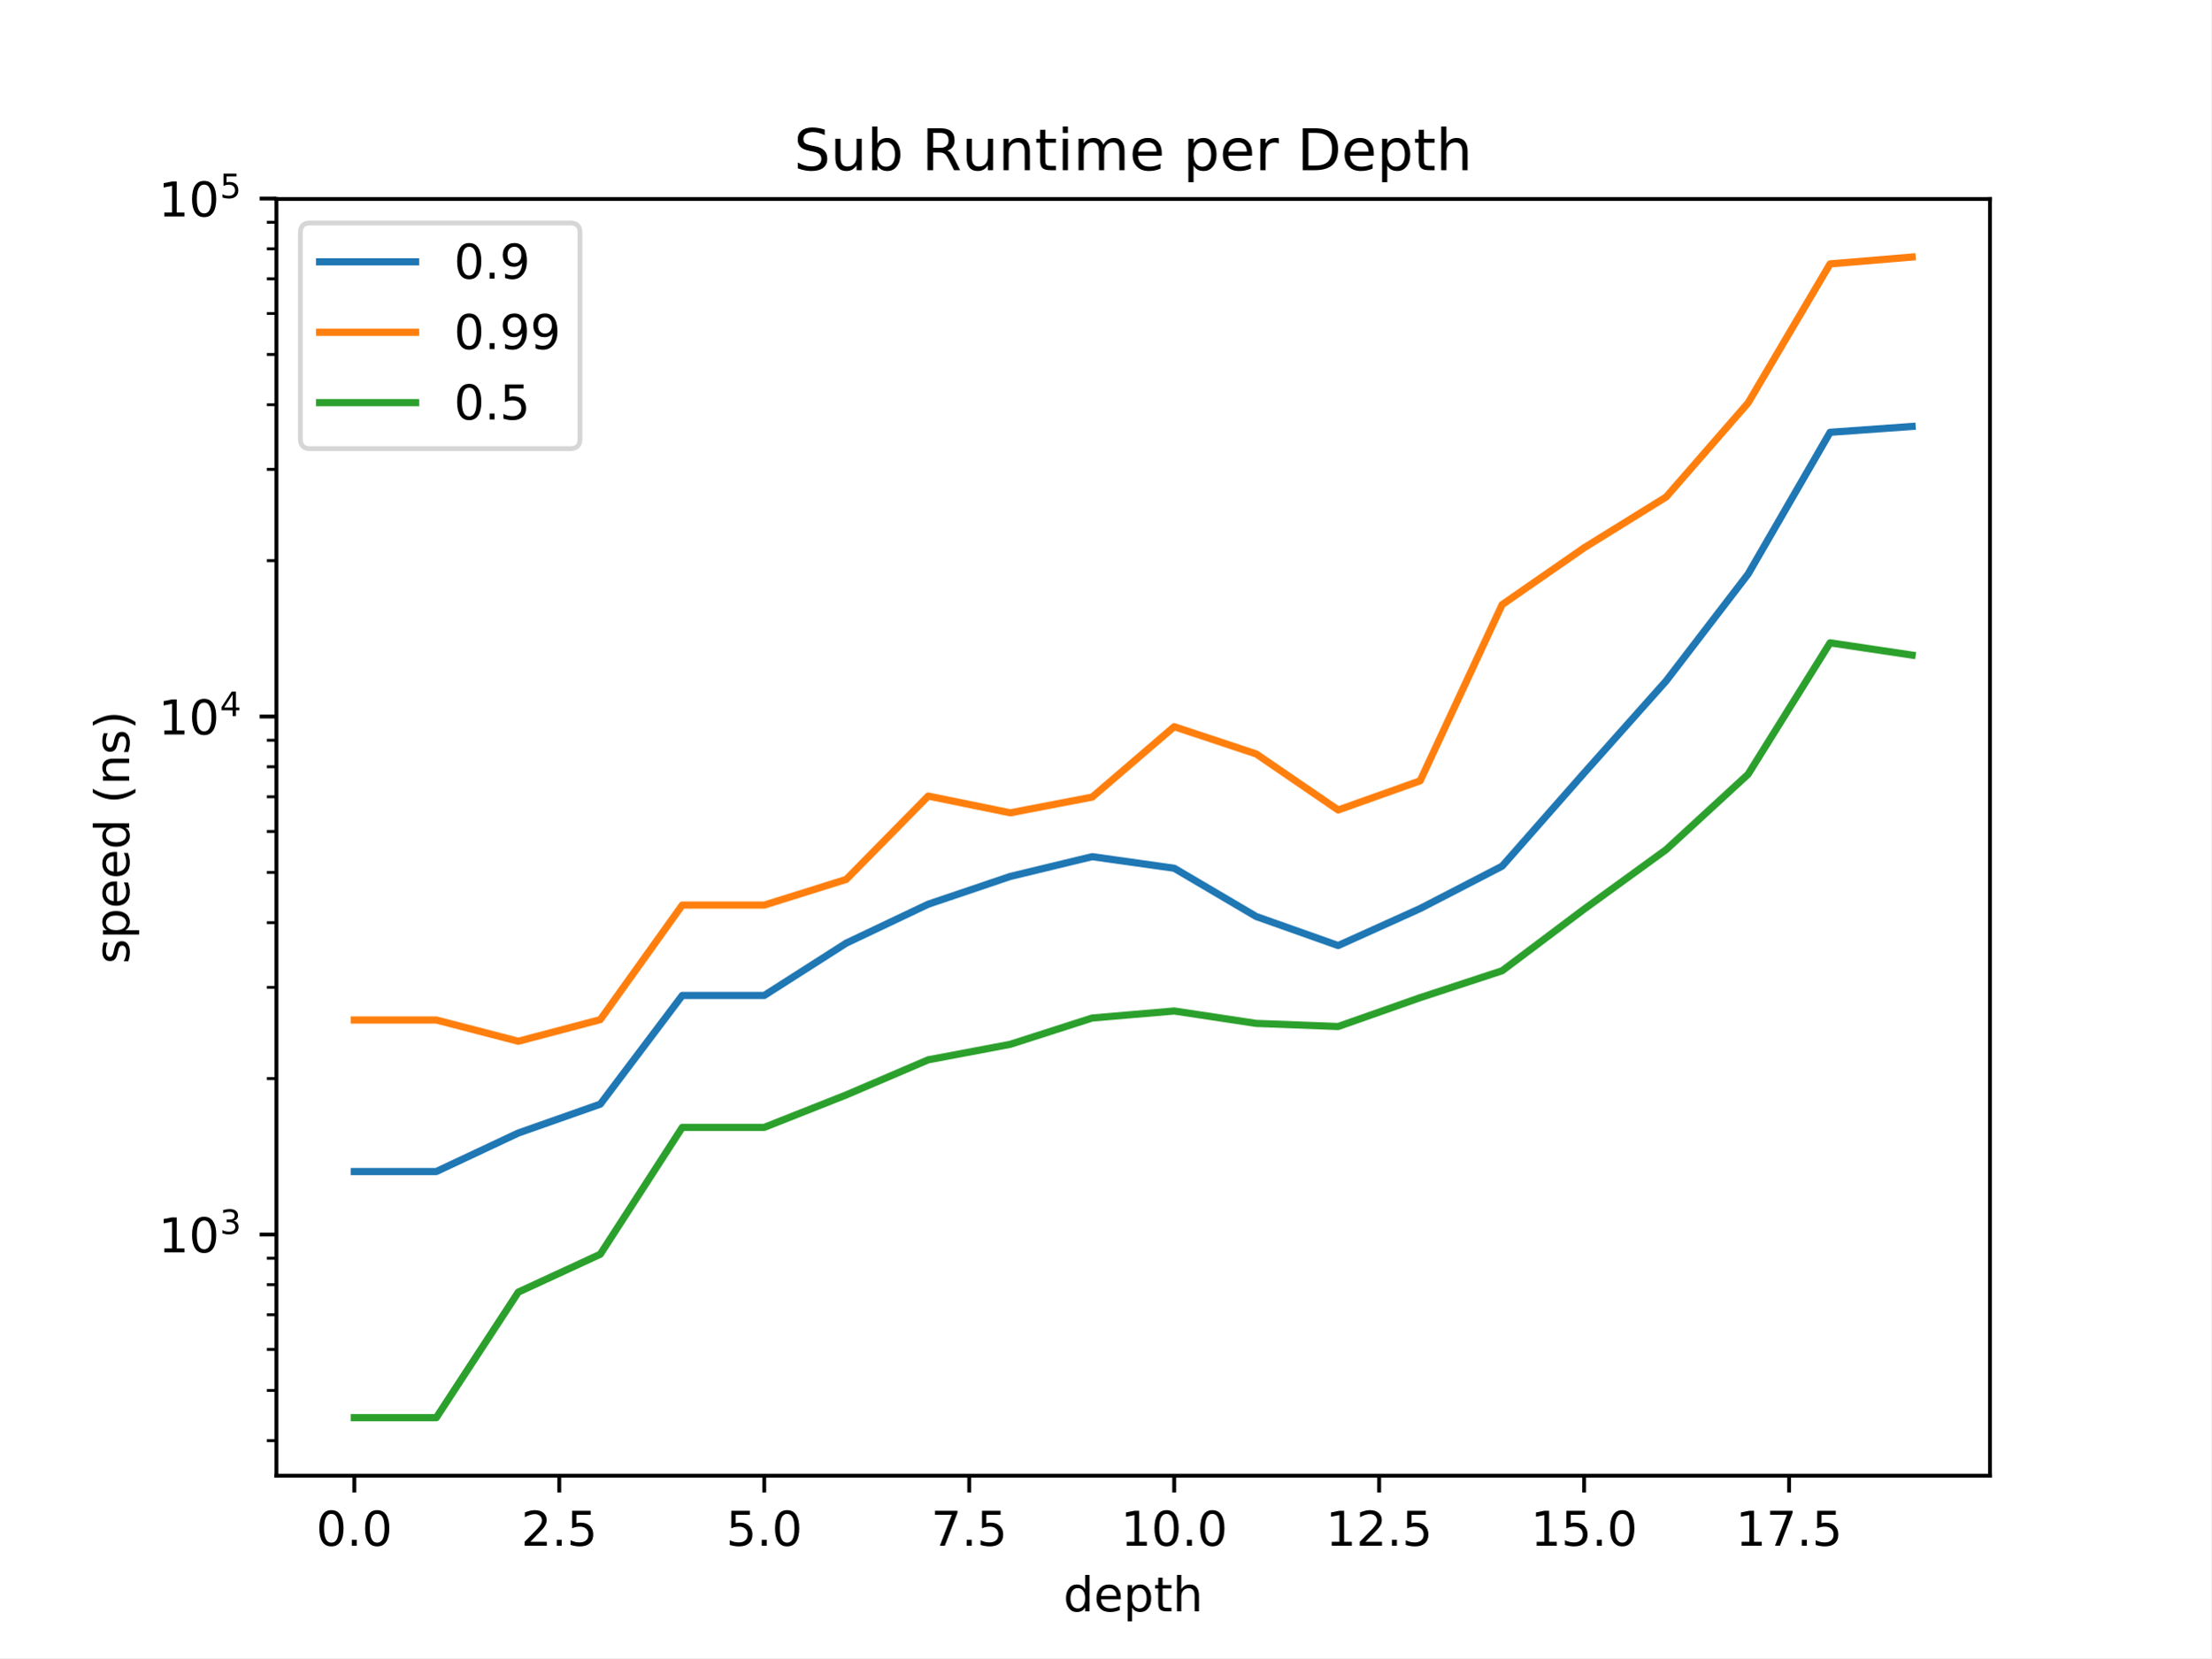
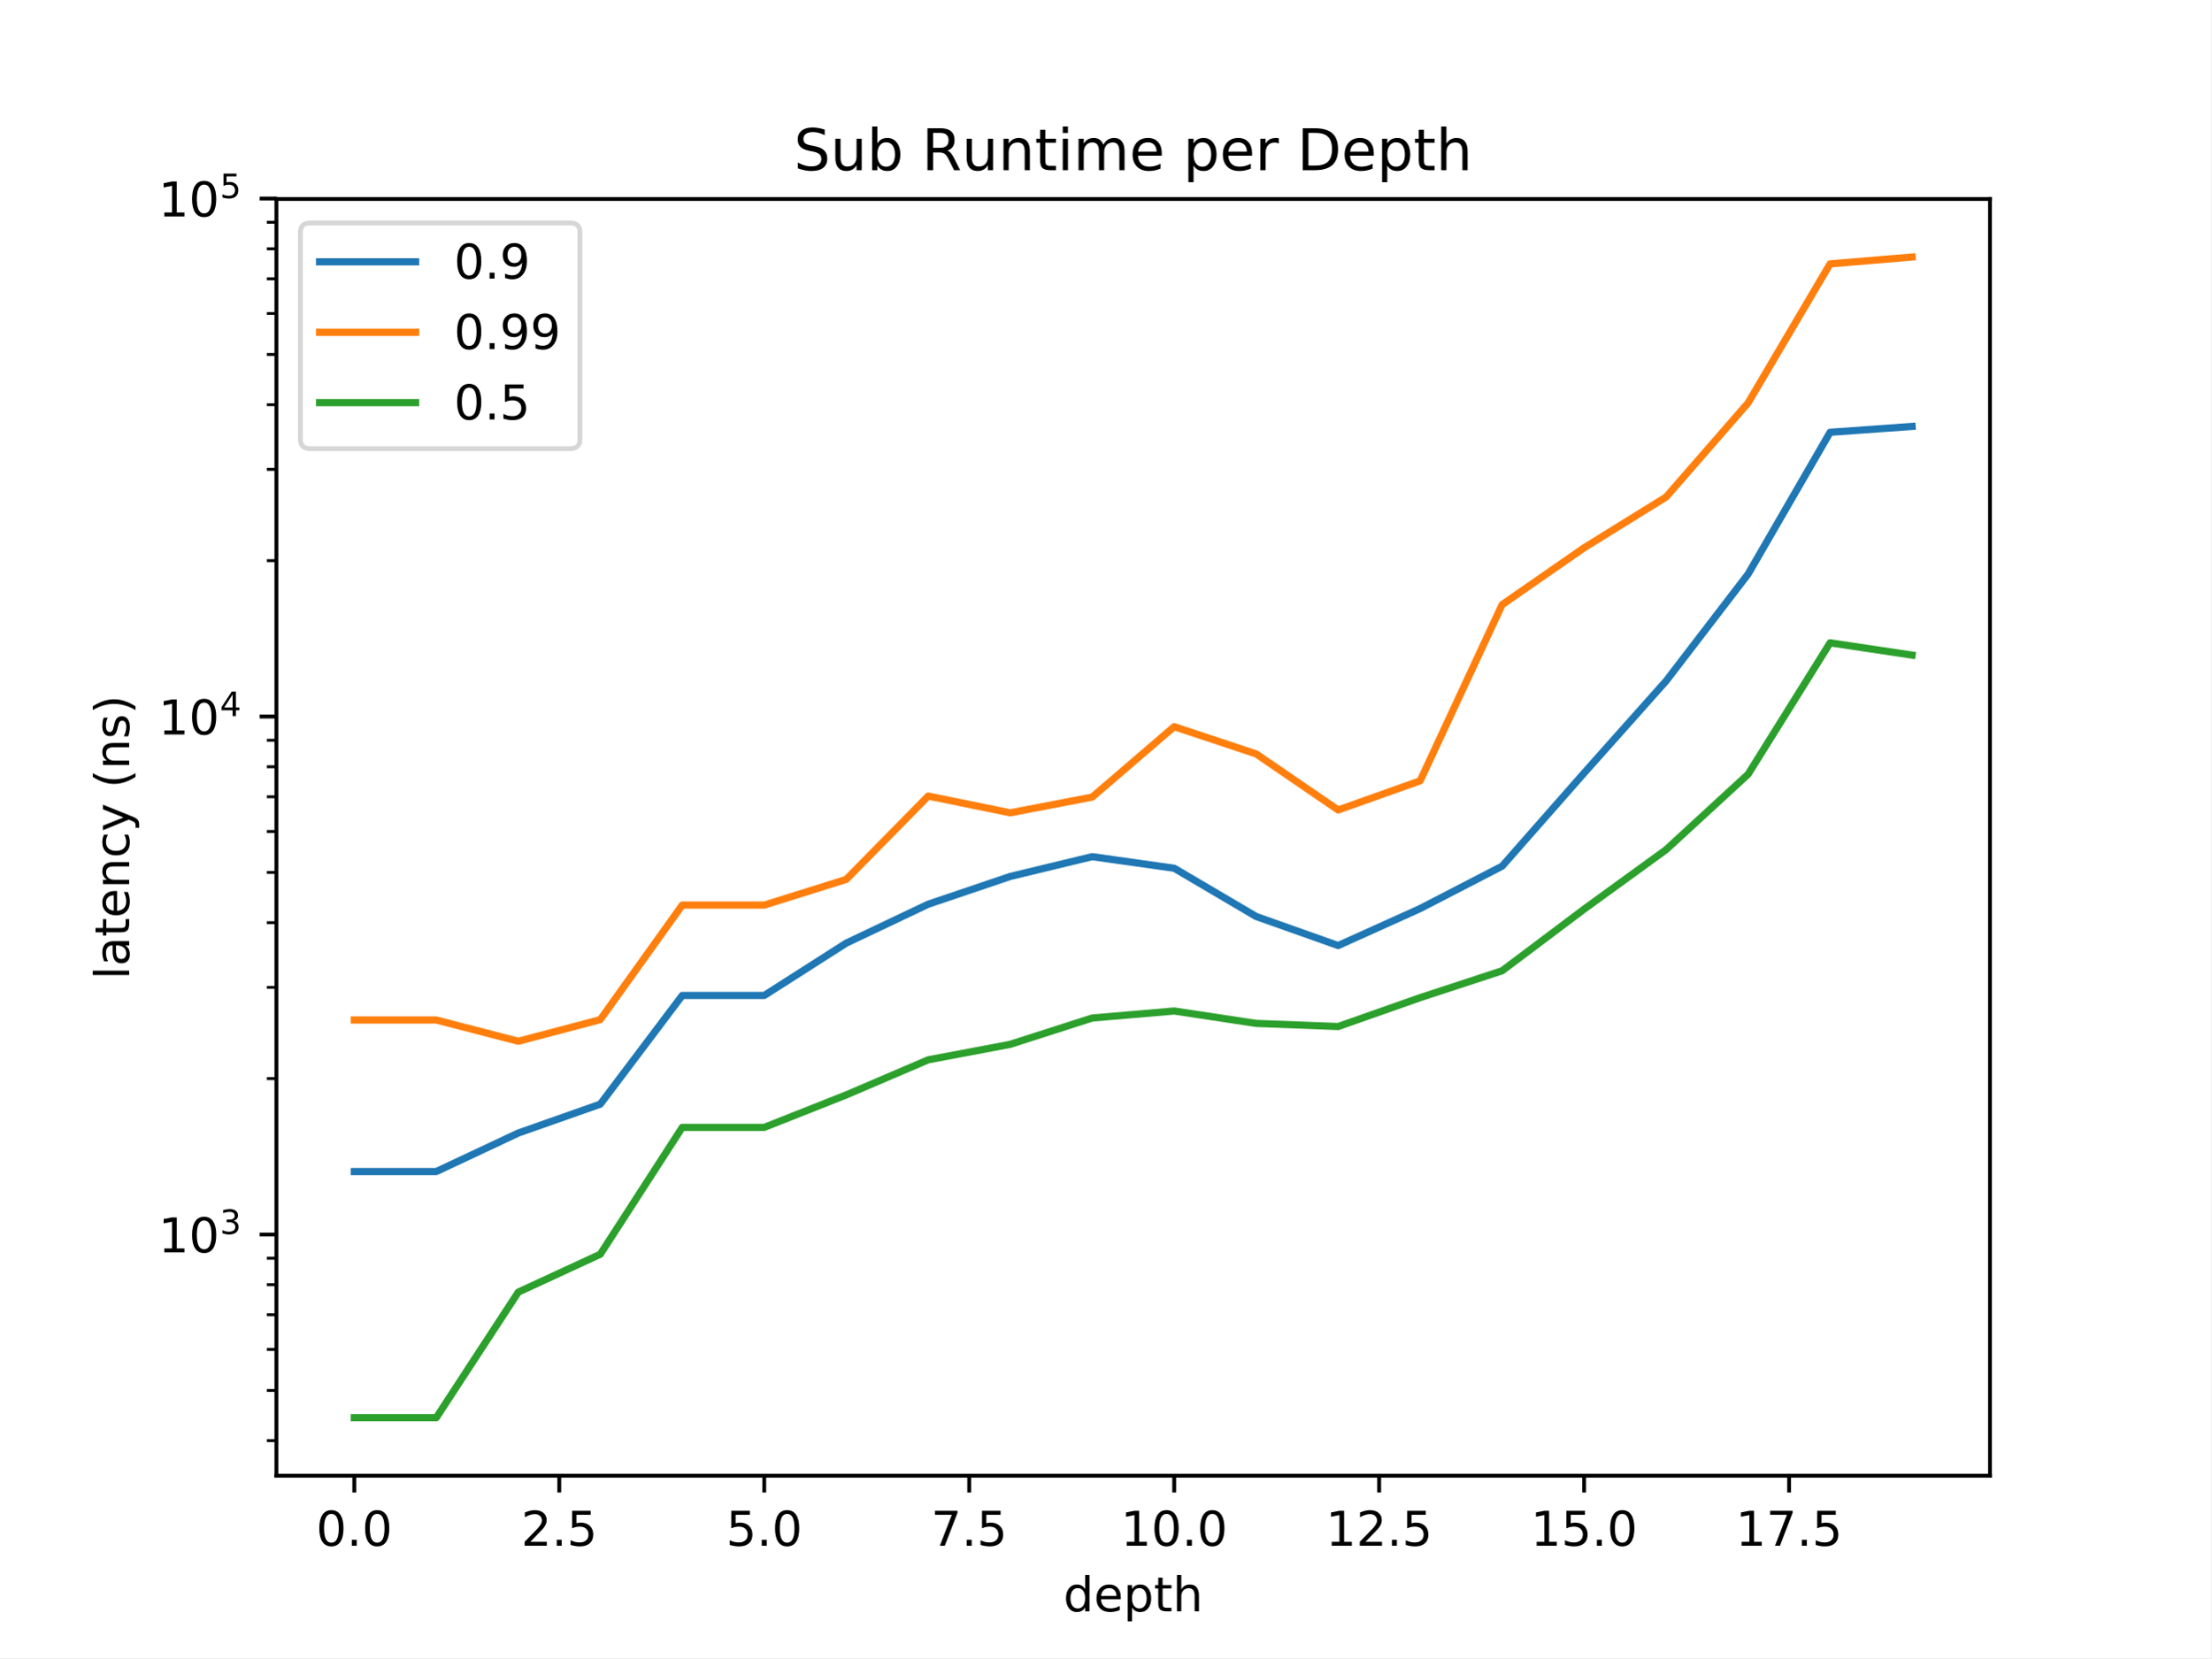
<svg xmlns="http://www.w3.org/2000/svg" xmlns:xlink="http://www.w3.org/1999/xlink" height="345.6pt" version="1.1" viewBox="0 0 460.8 345.6" width="460.8pt">
  <defs>
    <style type="text/css">
*{stroke-linecap:butt;stroke-linejoin:round;}
  </style>
  </defs>
  <g id="figure_1">
    <g id="patch_1">
      <path d="M 0 345.6  L 460.8 345.6  L 460.8 0  L 0 0  z " style="fill:#ffffff;" />
    </g>
    <g id="axes_1">
      <g id="patch_2">
        <path d="M 57.6 307.584  L 414.72 307.584  L 414.72 41.472  L 57.6 41.472  z " style="fill:#ffffff;" />
      </g>
      <g id="matplotlib.axis_1">
        <g id="xtick_1">
          <g id="line2d_1">
            <defs>
-               <path d="M 0 0  L 0 3.5  " id="m7477948968" style="stroke:#000000;stroke-width:0.8;" />
-             </defs>
-             <g>
-               <use style="stroke:#000000;stroke-width:0.8;" x="73.833" xlink:href="#m7477948968" y="307.584" />
+               <path d="M 0 0  L 0 3.5  " id="m82043bc286" style="stroke:#000000;stroke-width:0.8;" />
+             </defs>
+             <g>
+               <use style="stroke:#000000;stroke-width:0.8;" x="73.833" xlink:href="#m82043bc286" y="307.584" />
            </g>
          </g>
          <g id="text_1">
            <defs>
              <path d="M 31.781 66.406  Q 24.172 66.406 20.328 58.906  Q 16.5 51.422 16.5 36.375  Q 16.5 21.391 20.328 13.891  Q 24.172 6.391 31.781 6.391  Q 39.453 6.391 43.281 13.891  Q 47.125 21.391 47.125 36.375  Q 47.125 51.422 43.281 58.906  Q 39.453 66.406 31.781 66.406  z M 31.781 74.219  Q 44.047 74.219 50.516 64.516  Q 56.984 54.828 56.984 36.375  Q 56.984 17.969 50.516 8.266  Q 44.047 -1.422 31.781 -1.422  Q 19.531 -1.422 13.062 8.266  Q 6.594 17.969 6.594 36.375  Q 6.594 54.828 13.062 64.516  Q 19.531 74.219 31.781 74.219  z " id="DejaVuSans-48" />
              <path d="M 10.688 12.406  L 21 12.406  L 21 0  L 10.688 0  z " id="DejaVuSans-46" />
            </defs>
            <g transform="translate(65.88116 322.1824)scale(0.1 -0.1)">
              <use xlink:href="#DejaVuSans-48" />
              <use x="63.623" xlink:href="#DejaVuSans-46" />
              <use x="95.41" xlink:href="#DejaVuSans-48" />
            </g>
          </g>
        </g>
        <g id="xtick_2">
          <g id="line2d_2">
            <g>
-               <use style="stroke:#000000;stroke-width:0.8;" x="116.55" xlink:href="#m7477948968" y="307.584" />
+               <use style="stroke:#000000;stroke-width:0.8;" x="116.55" xlink:href="#m82043bc286" y="307.584" />
            </g>
          </g>
          <g id="text_2">
            <defs>
              <path d="M 19.188 8.297  L 53.609 8.297  L 53.609 0  L 7.328 0  L 7.328 8.297  Q 12.938 14.109 22.625 23.891  Q 32.328 33.688 34.812 36.531  Q 39.547 41.844 41.422 45.531  Q 43.312 49.219 43.312 52.781  Q 43.312 58.594 39.234 62.25  Q 35.156 65.922 28.609 65.922  Q 23.969 65.922 18.812 64.312  Q 13.672 62.703 7.812 59.422  L 7.812 69.391  Q 13.766 71.781 18.938 73  Q 24.125 74.219 28.422 74.219  Q 39.75 74.219 46.484 68.547  Q 53.219 62.891 53.219 53.422  Q 53.219 48.922 51.531 44.891  Q 49.859 40.875 45.406 35.406  Q 44.188 33.984 37.641 27.219  Q 31.109 20.453 19.188 8.297  z " id="DejaVuSans-50" />
              <path d="M 10.797 72.906  L 49.516 72.906  L 49.516 64.594  L 19.828 64.594  L 19.828 46.734  Q 21.969 47.469 24.109 47.828  Q 26.266 48.188 28.422 48.188  Q 40.625 48.188 47.75 41.5  Q 54.891 34.812 54.891 23.391  Q 54.891 11.625 47.562 5.094  Q 40.234 -1.422 26.906 -1.422  Q 22.312 -1.422 17.547 -0.641  Q 12.797 0.141 7.719 1.703  L 7.719 11.625  Q 12.109 9.234 16.797 8.062  Q 21.484 6.891 26.703 6.891  Q 35.156 6.891 40.078 11.328  Q 45.016 15.766 45.016 23.391  Q 45.016 31 40.078 35.438  Q 35.156 39.891 26.703 39.891  Q 22.75 39.891 18.812 39.016  Q 14.891 38.141 10.797 36.281  z " id="DejaVuSans-53" />
            </defs>
            <g transform="translate(108.5989 322.1824)scale(0.1 -0.1)">
              <use xlink:href="#DejaVuSans-50" />
              <use x="63.623" xlink:href="#DejaVuSans-46" />
              <use x="95.41" xlink:href="#DejaVuSans-53" />
            </g>
          </g>
        </g>
        <g id="xtick_3">
          <g id="line2d_3">
            <g>
-               <use style="stroke:#000000;stroke-width:0.8;" x="159.268" xlink:href="#m7477948968" y="307.584" />
+               <use style="stroke:#000000;stroke-width:0.8;" x="159.268" xlink:href="#m82043bc286" y="307.584" />
            </g>
          </g>
          <g id="text_3">
            <g transform="translate(151.3166 322.1824)scale(0.1 -0.1)">
              <use xlink:href="#DejaVuSans-53" />
              <use x="63.623" xlink:href="#DejaVuSans-46" />
              <use x="95.41" xlink:href="#DejaVuSans-48" />
            </g>
          </g>
        </g>
        <g id="xtick_4">
          <g id="line2d_4">
            <g>
-               <use style="stroke:#000000;stroke-width:0.8;" x="201.986" xlink:href="#m7477948968" y="307.584" />
+               <use style="stroke:#000000;stroke-width:0.8;" x="201.986" xlink:href="#m82043bc286" y="307.584" />
            </g>
          </g>
          <g id="text_4">
            <defs>
              <path d="M 8.203 72.906  L 55.078 72.906  L 55.078 68.703  L 28.609 0  L 18.312 0  L 43.219 64.594  L 8.203 64.594  z " id="DejaVuSans-55" />
            </defs>
            <g transform="translate(194.0343 322.1824)scale(0.1 -0.1)">
              <use xlink:href="#DejaVuSans-55" />
              <use x="63.623" xlink:href="#DejaVuSans-46" />
              <use x="95.41" xlink:href="#DejaVuSans-53" />
            </g>
          </g>
        </g>
        <g id="xtick_5">
          <g id="line2d_5">
            <g>
-               <use style="stroke:#000000;stroke-width:0.8;" x="244.704" xlink:href="#m7477948968" y="307.584" />
+               <use style="stroke:#000000;stroke-width:0.8;" x="244.704" xlink:href="#m82043bc286" y="307.584" />
            </g>
          </g>
          <g id="text_5">
            <defs>
              <path d="M 12.406 8.297  L 28.516 8.297  L 28.516 63.922  L 10.984 60.406  L 10.984 69.391  L 28.422 72.906  L 38.281 72.906  L 38.281 8.297  L 54.391 8.297  L 54.391 0  L 12.406 0  z " id="DejaVuSans-49" />
            </defs>
            <g transform="translate(233.5707 322.1824)scale(0.1 -0.1)">
              <use xlink:href="#DejaVuSans-49" />
              <use x="63.623" xlink:href="#DejaVuSans-48" />
              <use x="127.246" xlink:href="#DejaVuSans-46" />
              <use x="159.033" xlink:href="#DejaVuSans-48" />
            </g>
          </g>
        </g>
        <g id="xtick_6">
          <g id="line2d_6">
            <g>
-               <use style="stroke:#000000;stroke-width:0.8;" x="287.421" xlink:href="#m7477948968" y="307.584" />
+               <use style="stroke:#000000;stroke-width:0.8;" x="287.421" xlink:href="#m82043bc286" y="307.584" />
            </g>
          </g>
          <g id="text_6">
            <g transform="translate(276.2884 322.1824)scale(0.1 -0.1)">
              <use xlink:href="#DejaVuSans-49" />
              <use x="63.623" xlink:href="#DejaVuSans-50" />
              <use x="127.246" xlink:href="#DejaVuSans-46" />
              <use x="159.033" xlink:href="#DejaVuSans-53" />
            </g>
          </g>
        </g>
        <g id="xtick_7">
          <g id="line2d_7">
            <g>
-               <use style="stroke:#000000;stroke-width:0.8;" x="330.139" xlink:href="#m7477948968" y="307.584" />
+               <use style="stroke:#000000;stroke-width:0.8;" x="330.139" xlink:href="#m82043bc286" y="307.584" />
            </g>
          </g>
          <g id="text_7">
            <g transform="translate(319.0061 322.1824)scale(0.1 -0.1)">
              <use xlink:href="#DejaVuSans-49" />
              <use x="63.623" xlink:href="#DejaVuSans-53" />
              <use x="127.246" xlink:href="#DejaVuSans-46" />
              <use x="159.033" xlink:href="#DejaVuSans-48" />
            </g>
          </g>
        </g>
        <g id="xtick_8">
          <g id="line2d_8">
            <g>
-               <use style="stroke:#000000;stroke-width:0.8;" x="372.857" xlink:href="#m7477948968" y="307.584" />
+               <use style="stroke:#000000;stroke-width:0.8;" x="372.857" xlink:href="#m82043bc286" y="307.584" />
            </g>
          </g>
          <g id="text_8">
            <g transform="translate(361.7238 322.1824)scale(0.1 -0.1)">
              <use xlink:href="#DejaVuSans-49" />
              <use x="63.623" xlink:href="#DejaVuSans-55" />
              <use x="127.246" xlink:href="#DejaVuSans-46" />
              <use x="159.033" xlink:href="#DejaVuSans-53" />
            </g>
          </g>
        </g>
        <g id="text_9">
          <defs>
            <path d="M 45.406 46.391  L 45.406 75.984  L 54.391 75.984  L 54.391 0  L 45.406 0  L 45.406 8.203  Q 42.578 3.328 38.25 0.953  Q 33.938 -1.422 27.875 -1.422  Q 17.969 -1.422 11.734 6.484  Q 5.516 14.406 5.516 27.297  Q 5.516 40.188 11.734 48.094  Q 17.969 56 27.875 56  Q 33.938 56 38.25 53.625  Q 42.578 51.266 45.406 46.391  z M 14.797 27.297  Q 14.797 17.391 18.875 11.75  Q 22.953 6.109 30.078 6.109  Q 37.203 6.109 41.297 11.75  Q 45.406 17.391 45.406 27.297  Q 45.406 37.203 41.297 42.844  Q 37.203 48.484 30.078 48.484  Q 22.953 48.484 18.875 42.844  Q 14.797 37.203 14.797 27.297  z " id="DejaVuSans-100" />
            <path d="M 56.203 29.594  L 56.203 25.203  L 14.891 25.203  Q 15.484 15.922 20.484 11.062  Q 25.484 6.203 34.422 6.203  Q 39.594 6.203 44.453 7.469  Q 49.312 8.734 54.109 11.281  L 54.109 2.781  Q 49.266 0.734 44.188 -0.344  Q 39.109 -1.422 33.891 -1.422  Q 20.797 -1.422 13.156 6.188  Q 5.516 13.812 5.516 26.812  Q 5.516 40.234 12.766 48.109  Q 20.016 56 32.328 56  Q 43.359 56 49.781 48.891  Q 56.203 41.797 56.203 29.594  z M 47.219 32.234  Q 47.125 39.594 43.094 43.984  Q 39.062 48.391 32.422 48.391  Q 24.906 48.391 20.391 44.141  Q 15.875 39.891 15.188 32.172  z " id="DejaVuSans-101" />
            <path d="M 18.109 8.203  L 18.109 -20.797  L 9.078 -20.797  L 9.078 54.688  L 18.109 54.688  L 18.109 46.391  Q 20.953 51.266 25.266 53.625  Q 29.594 56 35.594 56  Q 45.562 56 51.781 48.094  Q 58.016 40.188 58.016 27.297  Q 58.016 14.406 51.781 6.484  Q 45.562 -1.422 35.594 -1.422  Q 29.594 -1.422 25.266 0.953  Q 20.953 3.328 18.109 8.203  z M 48.688 27.297  Q 48.688 37.203 44.609 42.844  Q 40.531 48.484 33.406 48.484  Q 26.266 48.484 22.188 42.844  Q 18.109 37.203 18.109 27.297  Q 18.109 17.391 22.188 11.75  Q 26.266 6.109 33.406 6.109  Q 40.531 6.109 44.609 11.75  Q 48.688 17.391 48.688 27.297  z " id="DejaVuSans-112" />
            <path d="M 18.312 70.219  L 18.312 54.688  L 36.812 54.688  L 36.812 47.703  L 18.312 47.703  L 18.312 18.016  Q 18.312 11.328 20.141 9.422  Q 21.969 7.516 27.594 7.516  L 36.812 7.516  L 36.812 0  L 27.594 0  Q 17.188 0 13.234 3.875  Q 9.281 7.766 9.281 18.016  L 9.281 47.703  L 2.688 47.703  L 2.688 54.688  L 9.281 54.688  L 9.281 70.219  z " id="DejaVuSans-116" />
            <path d="M 54.891 33.016  L 54.891 0  L 45.906 0  L 45.906 32.719  Q 45.906 40.484 42.875 44.328  Q 39.844 48.188 33.797 48.188  Q 26.516 48.188 22.312 43.547  Q 18.109 38.922 18.109 30.906  L 18.109 0  L 9.078 0  L 9.078 75.984  L 18.109 75.984  L 18.109 46.188  Q 21.344 51.125 25.703 53.562  Q 30.078 56 35.797 56  Q 45.219 56 50.047 50.172  Q 54.891 44.344 54.891 33.016  z " id="DejaVuSans-104" />
          </defs>
          <g transform="translate(221.6061 335.8606)scale(0.1 -0.1)">
            <use xlink:href="#DejaVuSans-100" />
            <use x="63.477" xlink:href="#DejaVuSans-101" />
            <use x="125" xlink:href="#DejaVuSans-112" />
            <use x="188.477" xlink:href="#DejaVuSans-116" />
            <use x="227.686" xlink:href="#DejaVuSans-104" />
          </g>
        </g>
      </g>
      <g id="matplotlib.axis_2">
        <g id="ytick_1">
          <g id="line2d_9">
            <defs>
-               <path d="M 0 0  L -3.5 0  " id="m707d549fd2" style="stroke:#000000;stroke-width:0.8;" />
-             </defs>
-             <g>
-               <use style="stroke:#000000;stroke-width:0.8;" x="57.6" xlink:href="#m707d549fd2" y="257.312" />
+               <path d="M 0 0  L -3.5 0  " id="ma847c8575f" style="stroke:#000000;stroke-width:0.8;" />
+             </defs>
+             <g>
+               <use style="stroke:#000000;stroke-width:0.8;" x="57.6" xlink:href="#ma847c8575f" y="257.312" />
            </g>
          </g>
          <g id="text_10">
            <defs>
              <path d="M 40.578 39.312  Q 47.656 37.797 51.625 33  Q 55.609 28.219 55.609 21.188  Q 55.609 10.406 48.188 4.484  Q 40.766 -1.422 27.094 -1.422  Q 22.516 -1.422 17.656 -0.516  Q 12.797 0.391 7.625 2.203  L 7.625 11.719  Q 11.719 9.328 16.594 8.109  Q 21.484 6.891 26.812 6.891  Q 36.078 6.891 40.938 10.547  Q 45.797 14.203 45.797 21.188  Q 45.797 27.641 41.281 31.266  Q 36.766 34.906 28.719 34.906  L 20.219 34.906  L 20.219 43.016  L 29.109 43.016  Q 36.375 43.016 40.234 45.922  Q 44.094 48.828 44.094 54.297  Q 44.094 59.906 40.109 62.906  Q 36.141 65.922 28.719 65.922  Q 24.656 65.922 20.016 65.031  Q 15.375 64.156 9.812 62.312  L 9.812 71.094  Q 15.438 72.656 20.344 73.438  Q 25.25 74.219 29.594 74.219  Q 40.828 74.219 47.359 69.109  Q 53.906 64.016 53.906 55.328  Q 53.906 49.266 50.438 45.094  Q 46.969 40.922 40.578 39.312  z " id="DejaVuSans-51" />
            </defs>
            <g transform="translate(33 261.1115)scale(0.1 -0.1)">
              <use transform="translate(0 0.765625)" xlink:href="#DejaVuSans-49" />
              <use transform="translate(63.62305 0.765625)" xlink:href="#DejaVuSans-48" />
              <use transform="translate(128.2031 39.04688)scale(0.7)" xlink:href="#DejaVuSans-51" />
            </g>
          </g>
        </g>
        <g id="ytick_2">
          <g id="line2d_10">
            <g>
-               <use style="stroke:#000000;stroke-width:0.8;" x="57.6" xlink:href="#m707d549fd2" y="149.348" />
+               <use style="stroke:#000000;stroke-width:0.8;" x="57.6" xlink:href="#ma847c8575f" y="149.348" />
            </g>
          </g>
          <g id="text_11">
            <defs>
              <path d="M 37.797 64.312  L 12.891 25.391  L 37.797 25.391  z M 35.203 72.906  L 47.609 72.906  L 47.609 25.391  L 58.016 25.391  L 58.016 17.188  L 47.609 17.188  L 47.609 0  L 37.797 0  L 37.797 17.188  L 4.891 17.188  L 4.891 26.703  z " id="DejaVuSans-52" />
            </defs>
            <g transform="translate(33 153.1475)scale(0.1 -0.1)">
              <use transform="translate(0 0.684375)" xlink:href="#DejaVuSans-49" />
              <use transform="translate(63.62305 0.684375)" xlink:href="#DejaVuSans-48" />
              <use transform="translate(128.2031 38.96563)scale(0.7)" xlink:href="#DejaVuSans-52" />
            </g>
          </g>
        </g>
        <g id="ytick_3">
          <g id="line2d_11">
            <g>
-               <use style="stroke:#000000;stroke-width:0.8;" x="57.6" xlink:href="#m707d549fd2" y="41.384" />
+               <use style="stroke:#000000;stroke-width:0.8;" x="57.6" xlink:href="#ma847c8575f" y="41.384" />
            </g>
          </g>
          <g id="text_12">
            <g transform="translate(33 45.18349)scale(0.1 -0.1)">
              <use transform="translate(0 0.684375)" xlink:href="#DejaVuSans-49" />
              <use transform="translate(63.62305 0.684375)" xlink:href="#DejaVuSans-48" />
              <use transform="translate(128.2031 38.96563)scale(0.7)" xlink:href="#DejaVuSans-53" />
            </g>
          </g>
        </g>
        <g id="ytick_4">
          <g id="line2d_12">
            <defs>
-               <path d="M 0 0  L -2 0  " id="ma4e98c0fa9" style="stroke:#000000;stroke-width:0.6;" />
-             </defs>
-             <g>
-               <use style="stroke:#000000;stroke-width:0.6;" x="57.6" xlink:href="#ma4e98c0fa9" y="300.276" />
+               <path d="M 0 0  L -2 0  " id="mb4d498a41d" style="stroke:#000000;stroke-width:0.6;" />
+             </defs>
+             <g>
+               <use style="stroke:#000000;stroke-width:0.6;" x="57.6" xlink:href="#mb4d498a41d" y="300.276" />
            </g>
          </g>
        </g>
        <g id="ytick_5">
          <g id="line2d_13">
            <g>
-               <use style="stroke:#000000;stroke-width:0.6;" x="57.6" xlink:href="#ma4e98c0fa9" y="289.813" />
+               <use style="stroke:#000000;stroke-width:0.6;" x="57.6" xlink:href="#mb4d498a41d" y="289.813" />
            </g>
          </g>
        </g>
        <g id="ytick_6">
          <g id="line2d_14">
            <g>
-               <use style="stroke:#000000;stroke-width:0.6;" x="57.6" xlink:href="#ma4e98c0fa9" y="281.264" />
+               <use style="stroke:#000000;stroke-width:0.6;" x="57.6" xlink:href="#mb4d498a41d" y="281.264" />
            </g>
          </g>
        </g>
        <g id="ytick_7">
          <g id="line2d_15">
            <g>
-               <use style="stroke:#000000;stroke-width:0.6;" x="57.6" xlink:href="#ma4e98c0fa9" y="274.036" />
+               <use style="stroke:#000000;stroke-width:0.6;" x="57.6" xlink:href="#mb4d498a41d" y="274.036" />
            </g>
          </g>
        </g>
        <g id="ytick_8">
          <g id="line2d_16">
            <g>
-               <use style="stroke:#000000;stroke-width:0.6;" x="57.6" xlink:href="#ma4e98c0fa9" y="267.775" />
+               <use style="stroke:#000000;stroke-width:0.6;" x="57.6" xlink:href="#mb4d498a41d" y="267.775" />
            </g>
          </g>
        </g>
        <g id="ytick_9">
          <g id="line2d_17">
            <g>
-               <use style="stroke:#000000;stroke-width:0.6;" x="57.6" xlink:href="#ma4e98c0fa9" y="262.252" />
+               <use style="stroke:#000000;stroke-width:0.6;" x="57.6" xlink:href="#mb4d498a41d" y="262.252" />
            </g>
          </g>
        </g>
        <g id="ytick_10">
          <g id="line2d_18">
            <g>
-               <use style="stroke:#000000;stroke-width:0.6;" x="57.6" xlink:href="#ma4e98c0fa9" y="224.812" />
+               <use style="stroke:#000000;stroke-width:0.6;" x="57.6" xlink:href="#mb4d498a41d" y="224.812" />
            </g>
          </g>
        </g>
        <g id="ytick_11">
          <g id="line2d_19">
            <g>
-               <use style="stroke:#000000;stroke-width:0.6;" x="57.6" xlink:href="#ma4e98c0fa9" y="205.8" />
+               <use style="stroke:#000000;stroke-width:0.6;" x="57.6" xlink:href="#mb4d498a41d" y="205.8" />
            </g>
          </g>
        </g>
        <g id="ytick_12">
          <g id="line2d_20">
            <g>
-               <use style="stroke:#000000;stroke-width:0.6;" x="57.6" xlink:href="#ma4e98c0fa9" y="192.312" />
+               <use style="stroke:#000000;stroke-width:0.6;" x="57.6" xlink:href="#mb4d498a41d" y="192.312" />
            </g>
          </g>
        </g>
        <g id="ytick_13">
          <g id="line2d_21">
            <g>
-               <use style="stroke:#000000;stroke-width:0.6;" x="57.6" xlink:href="#ma4e98c0fa9" y="181.849" />
+               <use style="stroke:#000000;stroke-width:0.6;" x="57.6" xlink:href="#mb4d498a41d" y="181.849" />
            </g>
          </g>
        </g>
        <g id="ytick_14">
          <g id="line2d_22">
            <g>
-               <use style="stroke:#000000;stroke-width:0.6;" x="57.6" xlink:href="#ma4e98c0fa9" y="173.3" />
+               <use style="stroke:#000000;stroke-width:0.6;" x="57.6" xlink:href="#mb4d498a41d" y="173.3" />
            </g>
          </g>
        </g>
        <g id="ytick_15">
          <g id="line2d_23">
            <g>
-               <use style="stroke:#000000;stroke-width:0.6;" x="57.6" xlink:href="#ma4e98c0fa9" y="166.072" />
+               <use style="stroke:#000000;stroke-width:0.6;" x="57.6" xlink:href="#mb4d498a41d" y="166.072" />
            </g>
          </g>
        </g>
        <g id="ytick_16">
          <g id="line2d_24">
            <g>
-               <use style="stroke:#000000;stroke-width:0.6;" x="57.6" xlink:href="#ma4e98c0fa9" y="159.811" />
+               <use style="stroke:#000000;stroke-width:0.6;" x="57.6" xlink:href="#mb4d498a41d" y="159.811" />
            </g>
          </g>
        </g>
        <g id="ytick_17">
          <g id="line2d_25">
            <g>
-               <use style="stroke:#000000;stroke-width:0.6;" x="57.6" xlink:href="#ma4e98c0fa9" y="154.288" />
+               <use style="stroke:#000000;stroke-width:0.6;" x="57.6" xlink:href="#mb4d498a41d" y="154.288" />
            </g>
          </g>
        </g>
        <g id="ytick_18">
          <g id="line2d_26">
            <g>
-               <use style="stroke:#000000;stroke-width:0.6;" x="57.6" xlink:href="#ma4e98c0fa9" y="116.848" />
+               <use style="stroke:#000000;stroke-width:0.6;" x="57.6" xlink:href="#mb4d498a41d" y="116.848" />
            </g>
          </g>
        </g>
        <g id="ytick_19">
          <g id="line2d_27">
            <g>
-               <use style="stroke:#000000;stroke-width:0.6;" x="57.6" xlink:href="#ma4e98c0fa9" y="97.836" />
+               <use style="stroke:#000000;stroke-width:0.6;" x="57.6" xlink:href="#mb4d498a41d" y="97.836" />
            </g>
          </g>
        </g>
        <g id="ytick_20">
          <g id="line2d_28">
            <g>
-               <use style="stroke:#000000;stroke-width:0.6;" x="57.6" xlink:href="#ma4e98c0fa9" y="84.347" />
+               <use style="stroke:#000000;stroke-width:0.6;" x="57.6" xlink:href="#mb4d498a41d" y="84.347" />
            </g>
          </g>
        </g>
        <g id="ytick_21">
          <g id="line2d_29">
            <g>
-               <use style="stroke:#000000;stroke-width:0.6;" x="57.6" xlink:href="#ma4e98c0fa9" y="73.885" />
+               <use style="stroke:#000000;stroke-width:0.6;" x="57.6" xlink:href="#mb4d498a41d" y="73.885" />
            </g>
          </g>
        </g>
        <g id="ytick_22">
          <g id="line2d_30">
            <g>
-               <use style="stroke:#000000;stroke-width:0.6;" x="57.6" xlink:href="#ma4e98c0fa9" y="65.336" />
+               <use style="stroke:#000000;stroke-width:0.6;" x="57.6" xlink:href="#mb4d498a41d" y="65.336" />
            </g>
          </g>
        </g>
        <g id="ytick_23">
          <g id="line2d_31">
            <g>
-               <use style="stroke:#000000;stroke-width:0.6;" x="57.6" xlink:href="#ma4e98c0fa9" y="58.108" />
+               <use style="stroke:#000000;stroke-width:0.6;" x="57.6" xlink:href="#mb4d498a41d" y="58.108" />
            </g>
          </g>
        </g>
        <g id="ytick_24">
          <g id="line2d_32">
            <g>
-               <use style="stroke:#000000;stroke-width:0.6;" x="57.6" xlink:href="#ma4e98c0fa9" y="51.847" />
+               <use style="stroke:#000000;stroke-width:0.6;" x="57.6" xlink:href="#mb4d498a41d" y="51.847" />
            </g>
          </g>
        </g>
        <g id="ytick_25">
          <g id="line2d_33">
            <g>
-               <use style="stroke:#000000;stroke-width:0.6;" x="57.6" xlink:href="#ma4e98c0fa9" y="46.324" />
+               <use style="stroke:#000000;stroke-width:0.6;" x="57.6" xlink:href="#mb4d498a41d" y="46.324" />
            </g>
          </g>
        </g>
        <g id="text_13">
          <defs>
-             <path d="M 44.281 53.078  L 44.281 44.578  Q 40.484 46.531 36.375 47.5  Q 32.281 48.484 27.875 48.484  Q 21.188 48.484 17.844 46.438  Q 14.5 44.391 14.5 40.281  Q 14.5 37.156 16.891 35.375  Q 19.281 33.594 26.516 31.984  L 29.594 31.297  Q 39.156 29.25 43.188 25.516  Q 47.219 21.781 47.219 15.094  Q 47.219 7.469 41.188 3.016  Q 35.156 -1.422 24.609 -1.422  Q 20.219 -1.422 15.453 -0.562  Q 10.688 0.297 5.422 2  L 5.422 11.281  Q 10.406 8.688 15.234 7.391  Q 20.062 6.109 24.812 6.109  Q 31.156 6.109 34.562 8.281  Q 37.984 10.453 37.984 14.406  Q 37.984 18.062 35.516 20.016  Q 33.062 21.969 24.703 23.781  L 21.578 24.516  Q 13.234 26.266 9.516 29.906  Q 5.812 33.547 5.812 39.891  Q 5.812 47.609 11.281 51.797  Q 16.75 56 26.812 56  Q 31.781 56 36.172 55.266  Q 40.578 54.547 44.281 53.078  z " id="DejaVuSans-115" />
+             <path d="M 9.422 75.984  L 18.406 75.984  L 18.406 0  L 9.422 0  z " id="DejaVuSans-108" />
+             <path d="M 34.281 27.484  Q 23.391 27.484 19.188 25  Q 14.984 22.516 14.984 16.5  Q 14.984 11.719 18.141 8.906  Q 21.297 6.109 26.703 6.109  Q 34.188 6.109 38.703 11.406  Q 43.219 16.703 43.219 25.484  L 43.219 27.484  z M 52.203 31.203  L 52.203 0  L 43.219 0  L 43.219 8.297  Q 40.141 3.328 35.547 0.953  Q 30.953 -1.422 24.312 -1.422  Q 15.922 -1.422 10.953 3.297  Q 6 8.016 6 15.922  Q 6 25.141 12.172 29.828  Q 18.359 34.516 30.609 34.516  L 43.219 34.516  L 43.219 35.406  Q 43.219 41.609 39.141 45  Q 35.062 48.391 27.688 48.391  Q 23 48.391 18.547 47.266  Q 14.109 46.141 10.016 43.891  L 10.016 52.203  Q 14.938 54.109 19.578 55.047  Q 24.219 56 28.609 56  Q 40.484 56 46.344 49.844  Q 52.203 43.703 52.203 31.203  z " id="DejaVuSans-97" />
+             <path d="M 54.891 33.016  L 54.891 0  L 45.906 0  L 45.906 32.719  Q 45.906 40.484 42.875 44.328  Q 39.844 48.188 33.797 48.188  Q 26.516 48.188 22.312 43.547  Q 18.109 38.922 18.109 30.906  L 18.109 0  L 9.078 0  L 9.078 54.688  L 18.109 54.688  L 18.109 46.188  Q 21.344 51.125 25.703 53.562  Q 30.078 56 35.797 56  Q 45.219 56 50.047 50.172  Q 54.891 44.344 54.891 33.016  z " id="DejaVuSans-110" />
+             <path d="M 48.781 52.594  L 48.781 44.188  Q 44.969 46.297 41.141 47.344  Q 37.312 48.391 33.406 48.391  Q 24.656 48.391 19.812 42.844  Q 14.984 37.312 14.984 27.297  Q 14.984 17.281 19.812 11.734  Q 24.656 6.203 33.406 6.203  Q 37.312 6.203 41.141 7.25  Q 44.969 8.297 48.781 10.406  L 48.781 2.094  Q 45.016 0.344 40.984 -0.531  Q 36.969 -1.422 32.422 -1.422  Q 20.062 -1.422 12.781 6.344  Q 5.516 14.109 5.516 27.297  Q 5.516 40.672 12.859 48.328  Q 20.219 56 33.016 56  Q 37.156 56 41.109 55.141  Q 45.062 54.297 48.781 52.594  z " id="DejaVuSans-99" />
+             <path d="M 32.172 -5.078  Q 28.375 -14.844 24.75 -17.812  Q 21.141 -20.797 15.094 -20.797  L 7.906 -20.797  L 7.906 -13.281  L 13.188 -13.281  Q 16.891 -13.281 18.938 -11.516  Q 21 -9.766 23.484 -3.219  L 25.094 0.875  L 2.984 54.688  L 12.5 54.688  L 29.594 11.922  L 46.688 54.688  L 56.203 54.688  z " id="DejaVuSans-121" />
            <path id="DejaVuSans-32" />
            <path d="M 31 75.875  Q 24.469 64.656 21.281 53.656  Q 18.109 42.672 18.109 31.391  Q 18.109 20.125 21.312 9.062  Q 24.516 -2 31 -13.188  L 23.188 -13.188  Q 15.875 -1.703 12.234 9.375  Q 8.594 20.453 8.594 31.391  Q 8.594 42.281 12.203 53.312  Q 15.828 64.359 23.188 75.875  z " id="DejaVuSans-40" />
-             <path d="M 54.891 33.016  L 54.891 0  L 45.906 0  L 45.906 32.719  Q 45.906 40.484 42.875 44.328  Q 39.844 48.188 33.797 48.188  Q 26.516 48.188 22.312 43.547  Q 18.109 38.922 18.109 30.906  L 18.109 0  L 9.078 0  L 9.078 54.688  L 18.109 54.688  L 18.109 46.188  Q 21.344 51.125 25.703 53.562  Q 30.078 56 35.797 56  Q 45.219 56 50.047 50.172  Q 54.891 44.344 54.891 33.016  z " id="DejaVuSans-110" />
+             <path d="M 44.281 53.078  L 44.281 44.578  Q 40.484 46.531 36.375 47.5  Q 32.281 48.484 27.875 48.484  Q 21.188 48.484 17.844 46.438  Q 14.5 44.391 14.5 40.281  Q 14.5 37.156 16.891 35.375  Q 19.281 33.594 26.516 31.984  L 29.594 31.297  Q 39.156 29.25 43.188 25.516  Q 47.219 21.781 47.219 15.094  Q 47.219 7.469 41.188 3.016  Q 35.156 -1.422 24.609 -1.422  Q 20.219 -1.422 15.453 -0.562  Q 10.688 0.297 5.422 2  L 5.422 11.281  Q 10.406 8.688 15.234 7.391  Q 20.062 6.109 24.812 6.109  Q 31.156 6.109 34.562 8.281  Q 37.984 10.453 37.984 14.406  Q 37.984 18.062 35.516 20.016  Q 33.062 21.969 24.703 23.781  L 21.578 24.516  Q 13.234 26.266 9.516 29.906  Q 5.812 33.547 5.812 39.891  Q 5.812 47.609 11.281 51.797  Q 16.75 56 26.812 56  Q 31.781 56 36.172 55.266  Q 40.578 54.547 44.281 53.078  z " id="DejaVuSans-115" />
            <path d="M 8.016 75.875  L 15.828 75.875  Q 23.141 64.359 26.781 53.312  Q 30.422 42.281 30.422 31.391  Q 30.422 20.453 26.781 9.375  Q 23.141 -1.703 15.828 -13.188  L 8.016 -13.188  Q 14.5 -2 17.703 9.062  Q 20.906 20.125 20.906 31.391  Q 20.906 42.672 17.703 53.656  Q 14.5 64.656 8.016 75.875  z " id="DejaVuSans-41" />
          </defs>
-           <g transform="translate(26.92031 200.8983)rotate(-90)scale(0.1 -0.1)">
-             <use xlink:href="#DejaVuSans-115" />
-             <use x="52.1" xlink:href="#DejaVuSans-112" />
-             <use x="115.576" xlink:href="#DejaVuSans-101" />
-             <use x="177.1" xlink:href="#DejaVuSans-101" />
-             <use x="238.623" xlink:href="#DejaVuSans-100" />
-             <use x="302.1" xlink:href="#DejaVuSans-32" />
-             <use x="333.887" xlink:href="#DejaVuSans-40" />
-             <use x="372.9" xlink:href="#DejaVuSans-110" />
-             <use x="436.279" xlink:href="#DejaVuSans-115" />
-             <use x="488.379" xlink:href="#DejaVuSans-41" />
+           <g transform="translate(26.92031 204.1592)rotate(-90)scale(0.1 -0.1)">
+             <use xlink:href="#DejaVuSans-108" />
+             <use x="27.783" xlink:href="#DejaVuSans-97" />
+             <use x="89.062" xlink:href="#DejaVuSans-116" />
+             <use x="128.271" xlink:href="#DejaVuSans-101" />
+             <use x="189.795" xlink:href="#DejaVuSans-110" />
+             <use x="253.174" xlink:href="#DejaVuSans-99" />
+             <use x="308.154" xlink:href="#DejaVuSans-121" />
+             <use x="367.334" xlink:href="#DejaVuSans-32" />
+             <use x="399.121" xlink:href="#DejaVuSans-40" />
+             <use x="438.135" xlink:href="#DejaVuSans-110" />
+             <use x="501.514" xlink:href="#DejaVuSans-115" />
+             <use x="553.613" xlink:href="#DejaVuSans-41" />
          </g>
        </g>
      </g>
      <g id="line2d_34">
-         <path clip-path="url(#p27d7b1833f)" d="M 73.833 244.188  L 90.92 244.188  L 108.007 236.162  L 125.094 230.144  L 142.181 207.487  L 159.268 207.487  L 176.355 196.579  L 193.442 188.465  L 210.529 182.681  L 227.616 178.554  L 244.704 180.966  L 261.791 191.028  L 278.878 197.083  L 295.965 189.37  L 313.052 180.536  L 330.139 161.113  L 347.226 141.931  L 364.313 119.652  L 381.4 90.102  L 398.487 88.879  " style="fill:none;stroke:#1f77b4;stroke-linecap:square;stroke-width:1.5;" />
+         <path clip-path="url(#p56151b853e)" d="M 73.833 244.188  L 90.92 244.188  L 108.007 236.162  L 125.094 230.144  L 142.181 207.487  L 159.268 207.487  L 176.355 196.579  L 193.442 188.465  L 210.529 182.681  L 227.616 178.554  L 244.704 180.966  L 261.791 191.028  L 278.878 197.083  L 295.965 189.37  L 313.052 180.536  L 330.139 161.113  L 347.226 141.931  L 364.313 119.652  L 381.4 90.102  L 398.487 88.879  " style="fill:none;stroke:#1f77b4;stroke-linecap:square;stroke-width:1.5;" />
      </g>
      <g id="line2d_35">
-         <path clip-path="url(#p27d7b1833f)" d="M 73.833 212.6  L 90.92 212.6  L 108.007 217.031  L 125.094 212.528  L 142.181 188.649  L 159.268 188.649  L 176.355 183.296  L 193.442 165.925  L 210.529 169.417  L 227.616 166.139  L 244.704 151.463  L 261.791 157.14  L 278.878 168.824  L 295.965 162.744  L 313.052 126.024  L 330.139 114.171  L 347.226 103.588  L 364.313 83.972  L 381.4 54.997  L 398.487 53.568  " style="fill:none;stroke:#ff7f0e;stroke-linecap:square;stroke-width:1.5;" />
+         <path clip-path="url(#p56151b853e)" d="M 73.833 212.6  L 90.92 212.6  L 108.007 217.031  L 125.094 212.528  L 142.181 188.649  L 159.268 188.649  L 176.355 183.296  L 193.442 165.925  L 210.529 169.417  L 227.616 166.139  L 244.704 151.463  L 261.791 157.14  L 278.878 168.824  L 295.965 162.744  L 313.052 126.024  L 330.139 114.171  L 347.226 103.588  L 364.313 83.972  L 381.4 54.997  L 398.487 53.568  " style="fill:none;stroke:#ff7f0e;stroke-linecap:square;stroke-width:1.5;" />
      </g>
      <g id="line2d_36">
-         <path clip-path="url(#p27d7b1833f)" d="M 73.833 295.488  L 90.92 295.488  L 108.007 269.324  L 125.094 261.426  L 142.181 234.983  L 159.268 234.983  L 176.355 228.215  L 193.442 220.9  L 210.529 217.671  L 227.616 212.187  L 244.704 210.723  L 261.791 213.31  L 278.878 213.957  L 295.965 207.943  L 313.052 202.337  L 330.139 189.491  L 347.226 177.091  L 364.313 161.372  L 381.4 133.982  L 398.487 136.544  " style="fill:none;stroke:#2ca02c;stroke-linecap:square;stroke-width:1.5;" />
+         <path clip-path="url(#p56151b853e)" d="M 73.833 295.488  L 90.92 295.488  L 108.007 269.324  L 125.094 261.426  L 142.181 234.983  L 159.268 234.983  L 176.355 228.215  L 193.442 220.9  L 210.529 217.671  L 227.616 212.187  L 244.704 210.723  L 261.791 213.31  L 278.878 213.957  L 295.965 207.943  L 313.052 202.337  L 330.139 189.491  L 347.226 177.091  L 364.313 161.372  L 381.4 133.982  L 398.487 136.544  " style="fill:none;stroke:#2ca02c;stroke-linecap:square;stroke-width:1.5;" />
      </g>
      <g id="patch_3">
        <path d="M 57.6 307.584  L 57.6 41.472  " style="fill:none;stroke:#000000;stroke-linecap:square;stroke-linejoin:miter;stroke-width:0.8;" />
      </g>
      <g id="patch_4">
        <path d="M 414.72 307.584  L 414.72 41.472  " style="fill:none;stroke:#000000;stroke-linecap:square;stroke-linejoin:miter;stroke-width:0.8;" />
      </g>
      <g id="patch_5">
        <path d="M 57.6 307.584  L 414.72 307.584  " style="fill:none;stroke:#000000;stroke-linecap:square;stroke-linejoin:miter;stroke-width:0.8;" />
      </g>
      <g id="patch_6">
        <path d="M 57.6 41.472  L 414.72 41.472  " style="fill:none;stroke:#000000;stroke-linecap:square;stroke-linejoin:miter;stroke-width:0.8;" />
      </g>
      <g id="text_14">
        <defs>
          <path d="M 53.516 70.516  L 53.516 60.891  Q 47.906 63.578 42.922 64.891  Q 37.938 66.219 33.297 66.219  Q 25.25 66.219 20.875 63.094  Q 16.5 59.969 16.5 54.203  Q 16.5 49.359 19.406 46.891  Q 22.312 44.438 30.422 42.922  L 36.375 41.703  Q 47.406 39.594 52.656 34.297  Q 57.906 29 57.906 20.125  Q 57.906 9.516 50.797 4.047  Q 43.703 -1.422 29.984 -1.422  Q 24.812 -1.422 18.969 -0.25  Q 13.141 0.922 6.891 3.219  L 6.891 13.375  Q 12.891 10.016 18.656 8.297  Q 24.422 6.594 29.984 6.594  Q 38.422 6.594 43.016 9.906  Q 47.609 13.234 47.609 19.391  Q 47.609 24.75 44.312 27.781  Q 41.016 30.812 33.5 32.328  L 27.484 33.5  Q 16.453 35.688 11.516 40.375  Q 6.594 45.062 6.594 53.422  Q 6.594 63.094 13.406 68.656  Q 20.219 74.219 32.172 74.219  Q 37.312 74.219 42.625 73.281  Q 47.953 72.359 53.516 70.516  z " id="DejaVuSans-83" />
          <path d="M 8.5 21.578  L 8.5 54.688  L 17.484 54.688  L 17.484 21.922  Q 17.484 14.156 20.5 10.266  Q 23.531 6.391 29.594 6.391  Q 36.859 6.391 41.078 11.031  Q 45.312 15.672 45.312 23.688  L 45.312 54.688  L 54.297 54.688  L 54.297 0  L 45.312 0  L 45.312 8.406  Q 42.047 3.422 37.719 1  Q 33.406 -1.422 27.688 -1.422  Q 18.266 -1.422 13.375 4.438  Q 8.5 10.297 8.5 21.578  z M 31.109 56  z " id="DejaVuSans-117" />
          <path d="M 48.688 27.297  Q 48.688 37.203 44.609 42.844  Q 40.531 48.484 33.406 48.484  Q 26.266 48.484 22.188 42.844  Q 18.109 37.203 18.109 27.297  Q 18.109 17.391 22.188 11.75  Q 26.266 6.109 33.406 6.109  Q 40.531 6.109 44.609 11.75  Q 48.688 17.391 48.688 27.297  z M 18.109 46.391  Q 20.953 51.266 25.266 53.625  Q 29.594 56 35.594 56  Q 45.562 56 51.781 48.094  Q 58.016 40.188 58.016 27.297  Q 58.016 14.406 51.781 6.484  Q 45.562 -1.422 35.594 -1.422  Q 29.594 -1.422 25.266 0.953  Q 20.953 3.328 18.109 8.203  L 18.109 0  L 9.078 0  L 9.078 75.984  L 18.109 75.984  z " id="DejaVuSans-98" />
          <path d="M 44.391 34.188  Q 47.562 33.109 50.562 29.594  Q 53.562 26.078 56.594 19.922  L 66.609 0  L 56 0  L 46.688 18.703  Q 43.062 26.031 39.672 28.422  Q 36.281 30.812 30.422 30.812  L 19.672 30.812  L 19.672 0  L 9.812 0  L 9.812 72.906  L 32.078 72.906  Q 44.578 72.906 50.734 67.672  Q 56.891 62.453 56.891 51.906  Q 56.891 45.016 53.688 40.469  Q 50.484 35.938 44.391 34.188  z M 19.672 64.797  L 19.672 38.922  L 32.078 38.922  Q 39.203 38.922 42.844 42.219  Q 46.484 45.516 46.484 51.906  Q 46.484 58.297 42.844 61.547  Q 39.203 64.797 32.078 64.797  z " id="DejaVuSans-82" />
          <path d="M 9.422 54.688  L 18.406 54.688  L 18.406 0  L 9.422 0  z M 9.422 75.984  L 18.406 75.984  L 18.406 64.594  L 9.422 64.594  z " id="DejaVuSans-105" />
          <path d="M 52 44.188  Q 55.375 50.25 60.062 53.125  Q 64.75 56 71.094 56  Q 79.641 56 84.281 50.016  Q 88.922 44.047 88.922 33.016  L 88.922 0  L 79.891 0  L 79.891 32.719  Q 79.891 40.578 77.094 44.375  Q 74.312 48.188 68.609 48.188  Q 61.625 48.188 57.562 43.547  Q 53.516 38.922 53.516 30.906  L 53.516 0  L 44.484 0  L 44.484 32.719  Q 44.484 40.625 41.703 44.406  Q 38.922 48.188 33.109 48.188  Q 26.219 48.188 22.156 43.531  Q 18.109 38.875 18.109 30.906  L 18.109 0  L 9.078 0  L 9.078 54.688  L 18.109 54.688  L 18.109 46.188  Q 21.188 51.219 25.484 53.609  Q 29.781 56 35.688 56  Q 41.656 56 45.828 52.969  Q 50 49.953 52 44.188  z " id="DejaVuSans-109" />
          <path d="M 41.109 46.297  Q 39.594 47.172 37.812 47.578  Q 36.031 48 33.891 48  Q 26.266 48 22.188 43.047  Q 18.109 38.094 18.109 28.812  L 18.109 0  L 9.078 0  L 9.078 54.688  L 18.109 54.688  L 18.109 46.188  Q 20.953 51.172 25.484 53.578  Q 30.031 56 36.531 56  Q 37.453 56 38.578 55.875  Q 39.703 55.766 41.062 55.516  z " id="DejaVuSans-114" />
          <path d="M 19.672 64.797  L 19.672 8.109  L 31.594 8.109  Q 46.688 8.109 53.688 14.938  Q 60.688 21.781 60.688 36.531  Q 60.688 51.172 53.688 57.984  Q 46.688 64.797 31.594 64.797  z M 9.812 72.906  L 30.078 72.906  Q 51.266 72.906 61.172 64.094  Q 71.094 55.281 71.094 36.531  Q 71.094 17.672 61.125 8.828  Q 51.172 0 30.078 0  L 9.812 0  z " id="DejaVuSans-68" />
        </defs>
        <g transform="translate(165.45 35.472)scale(0.12 -0.12)">
          <use xlink:href="#DejaVuSans-83" />
          <use x="63.477" xlink:href="#DejaVuSans-117" />
          <use x="126.855" xlink:href="#DejaVuSans-98" />
          <use x="190.332" xlink:href="#DejaVuSans-32" />
          <use x="222.119" xlink:href="#DejaVuSans-82" />
          <use x="291.539" xlink:href="#DejaVuSans-117" />
          <use x="354.918" xlink:href="#DejaVuSans-110" />
          <use x="418.297" xlink:href="#DejaVuSans-116" />
          <use x="457.506" xlink:href="#DejaVuSans-105" />
          <use x="485.289" xlink:href="#DejaVuSans-109" />
          <use x="582.701" xlink:href="#DejaVuSans-101" />
          <use x="644.225" xlink:href="#DejaVuSans-32" />
          <use x="676.012" xlink:href="#DejaVuSans-112" />
          <use x="739.488" xlink:href="#DejaVuSans-101" />
          <use x="801.012" xlink:href="#DejaVuSans-114" />
          <use x="842.125" xlink:href="#DejaVuSans-32" />
          <use x="873.912" xlink:href="#DejaVuSans-68" />
          <use x="950.914" xlink:href="#DejaVuSans-101" />
          <use x="1012.438" xlink:href="#DejaVuSans-112" />
          <use x="1075.914" xlink:href="#DejaVuSans-116" />
          <use x="1115.123" xlink:href="#DejaVuSans-104" />
        </g>
      </g>
      <g id="legend_1">
        <g id="patch_7">
          <path d="M 64.6 93.506  L 118.866 93.506  Q 120.866 93.506 120.866 91.506  L 120.866 48.472  Q 120.866 46.472 118.866 46.472  L 64.6 46.472  Q 62.6 46.472 62.6 48.472  L 62.6 91.506  Q 62.6 93.506 64.6 93.506  z " style="fill:#ffffff;opacity:0.8;stroke:#cccccc;stroke-linejoin:miter;" />
        </g>
        <g id="line2d_37">
          <path d="M 66.6 54.57  L 86.6 54.57  " style="fill:none;stroke:#1f77b4;stroke-linecap:square;stroke-width:1.5;" />
        </g>
        <g id="line2d_38" />
        <g id="text_15">
          <defs>
            <path d="M 10.984 1.516  L 10.984 10.5  Q 14.703 8.734 18.5 7.812  Q 22.312 6.891 25.984 6.891  Q 35.75 6.891 40.891 13.453  Q 46.047 20.016 46.781 33.406  Q 43.953 29.203 39.594 26.953  Q 35.25 24.703 29.984 24.703  Q 19.047 24.703 12.672 31.312  Q 6.297 37.938 6.297 49.422  Q 6.297 60.641 12.938 67.422  Q 19.578 74.219 30.609 74.219  Q 43.266 74.219 49.922 64.516  Q 56.594 54.828 56.594 36.375  Q 56.594 19.141 48.406 8.859  Q 40.234 -1.422 26.422 -1.422  Q 22.703 -1.422 18.891 -0.688  Q 15.094 0.047 10.984 1.516  z M 30.609 32.422  Q 37.25 32.422 41.125 36.953  Q 45.016 41.5 45.016 49.422  Q 45.016 57.281 41.125 61.844  Q 37.25 66.406 30.609 66.406  Q 23.969 66.406 20.094 61.844  Q 16.219 57.281 16.219 49.422  Q 16.219 41.5 20.094 36.953  Q 23.969 32.422 30.609 32.422  z " id="DejaVuSans-57" />
          </defs>
          <g transform="translate(94.6 58.07044)scale(0.1 -0.1)">
            <use xlink:href="#DejaVuSans-48" />
            <use x="63.623" xlink:href="#DejaVuSans-46" />
            <use x="95.41" xlink:href="#DejaVuSans-57" />
          </g>
        </g>
        <g id="line2d_39">
          <path d="M 66.6 69.249  L 86.6 69.249  " style="fill:none;stroke:#ff7f0e;stroke-linecap:square;stroke-width:1.5;" />
        </g>
        <g id="line2d_40" />
        <g id="text_16">
          <g transform="translate(94.6 72.74856)scale(0.1 -0.1)">
            <use xlink:href="#DejaVuSans-48" />
            <use x="63.623" xlink:href="#DejaVuSans-46" />
            <use x="95.41" xlink:href="#DejaVuSans-57" />
            <use x="159.033" xlink:href="#DejaVuSans-57" />
          </g>
        </g>
        <g id="line2d_41">
          <path d="M 66.6 83.927  L 86.6 83.927  " style="fill:none;stroke:#2ca02c;stroke-linecap:square;stroke-width:1.5;" />
        </g>
        <g id="line2d_42" />
        <g id="text_17">
          <g transform="translate(94.6 87.42669)scale(0.1 -0.1)">
            <use xlink:href="#DejaVuSans-48" />
            <use x="63.623" xlink:href="#DejaVuSans-46" />
            <use x="95.41" xlink:href="#DejaVuSans-53" />
          </g>
        </g>
      </g>
    </g>
  </g>
  <defs>
-     <clipPath id="p27d7b1833f">
+     <clipPath id="p56151b853e">
      <rect height="266.112" width="357.12" x="57.6" y="41.472" />
    </clipPath>
  </defs>
</svg>
